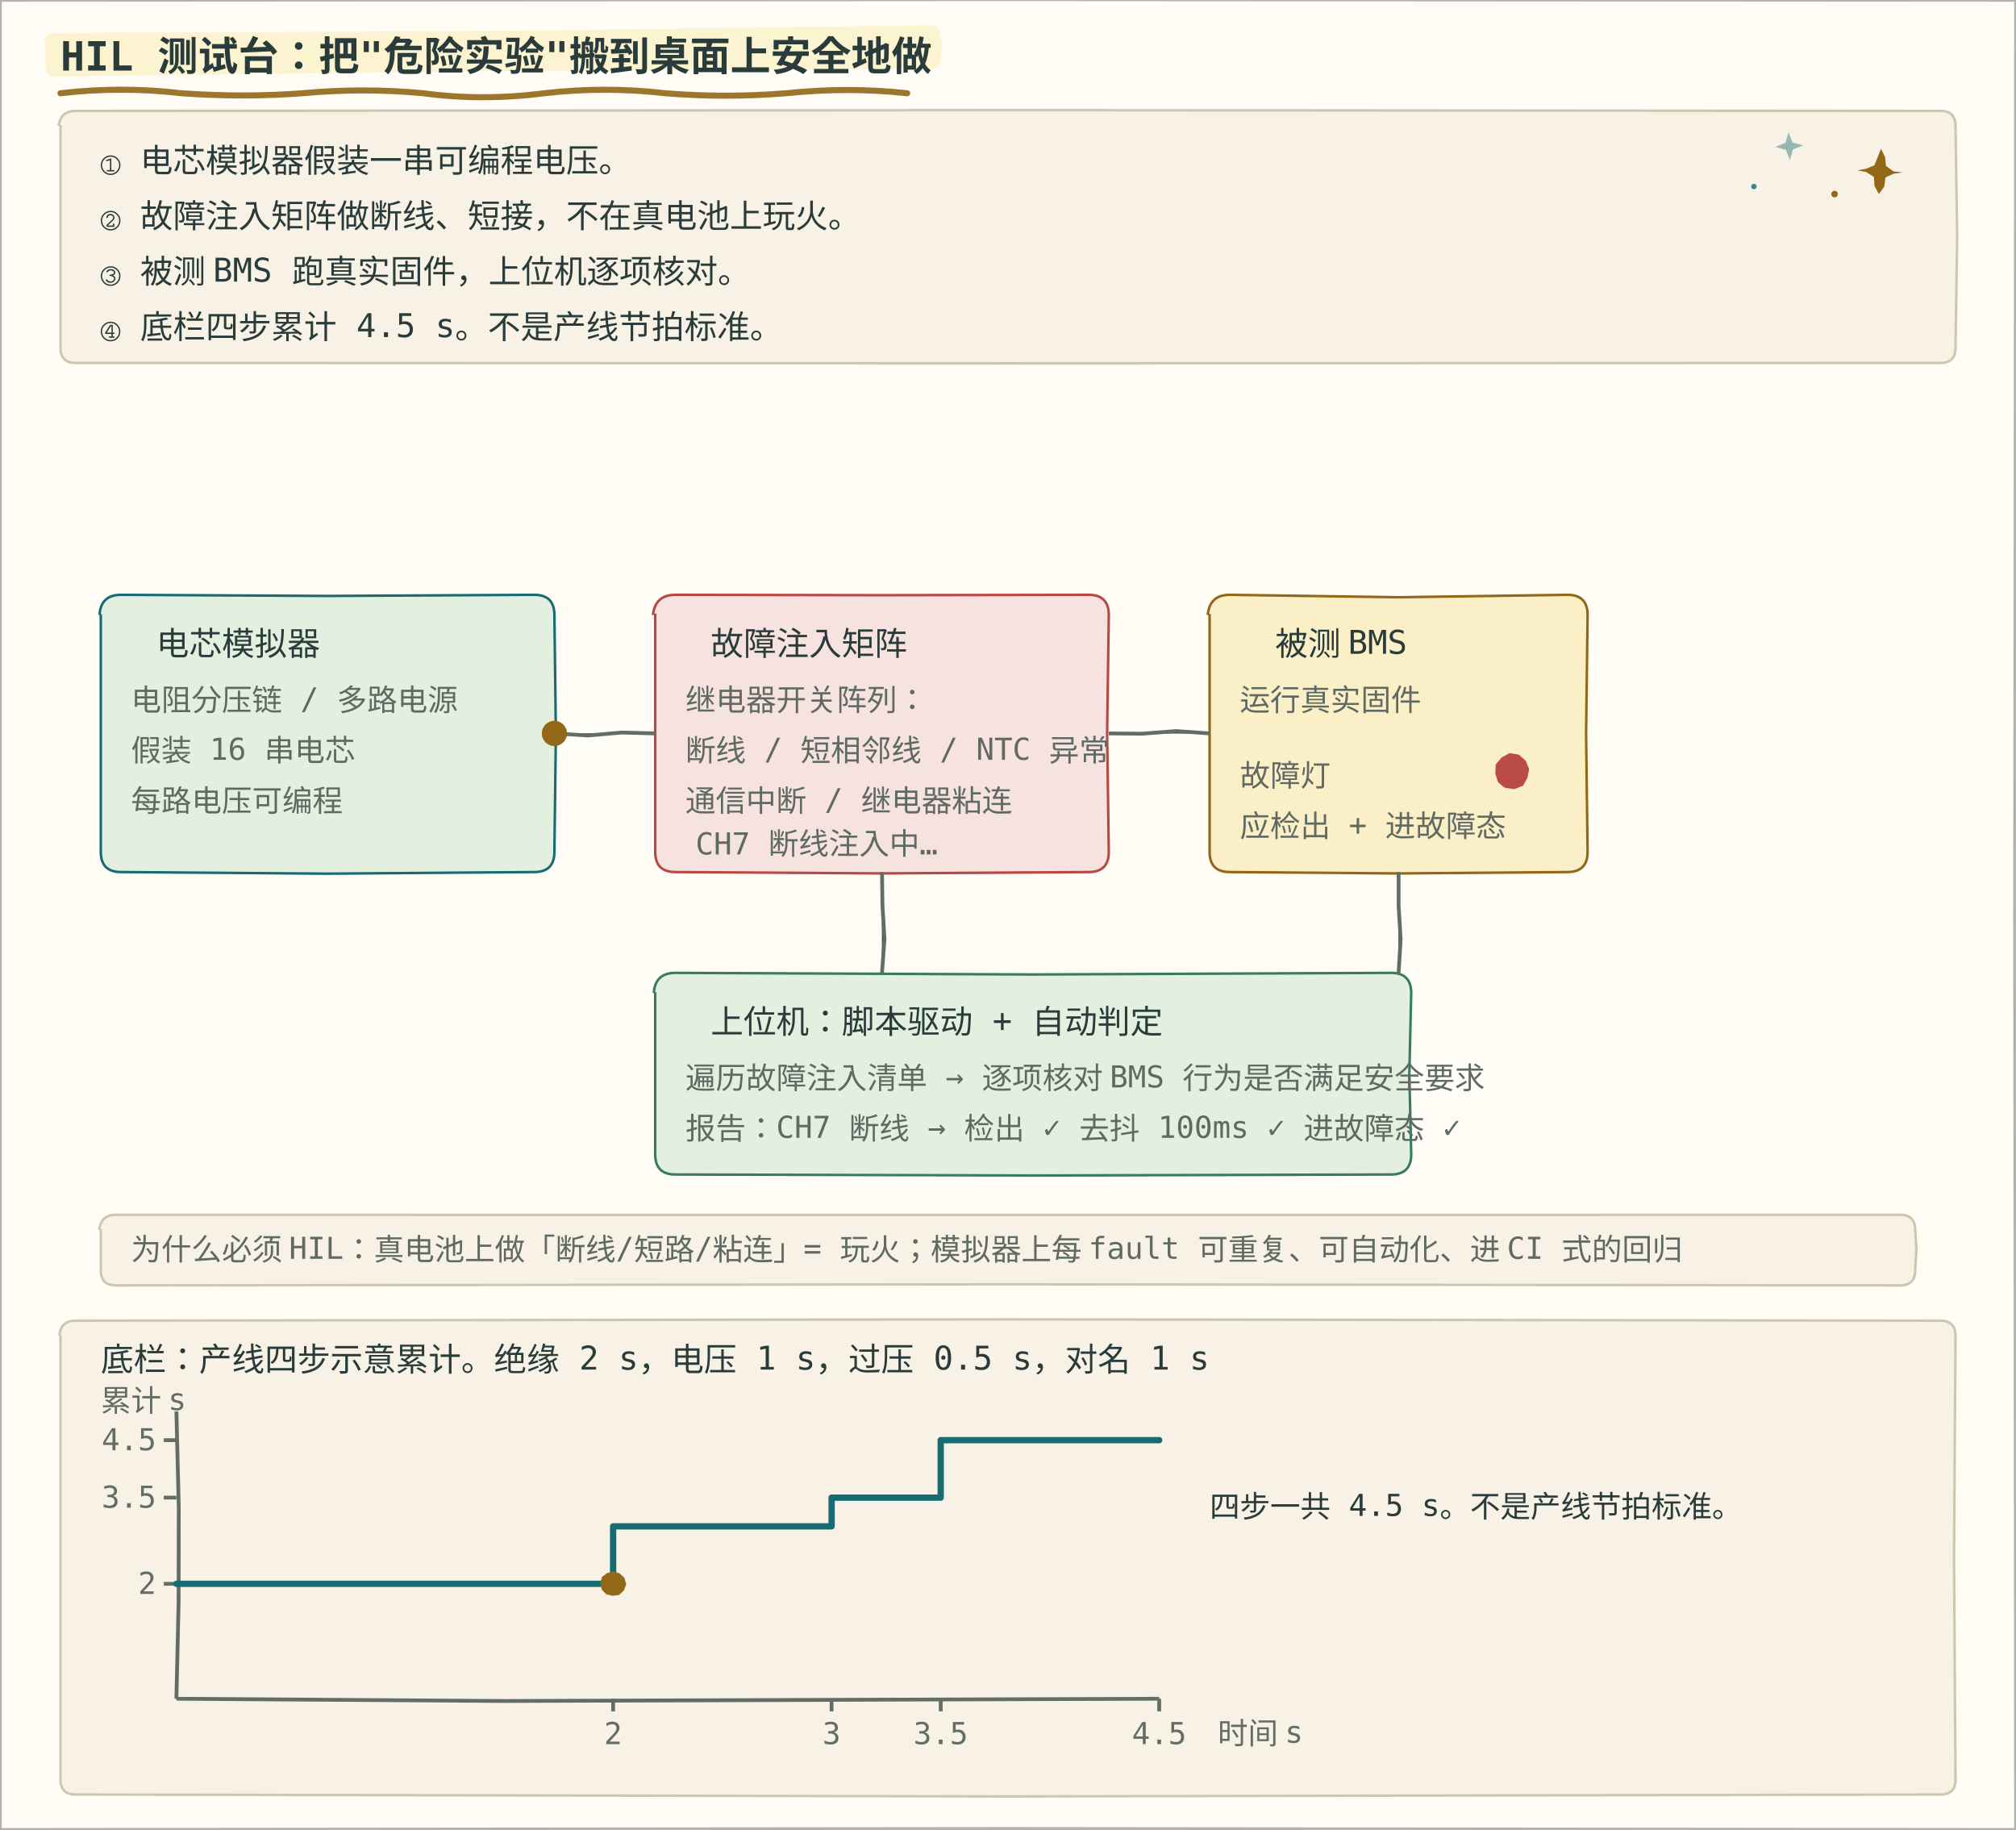
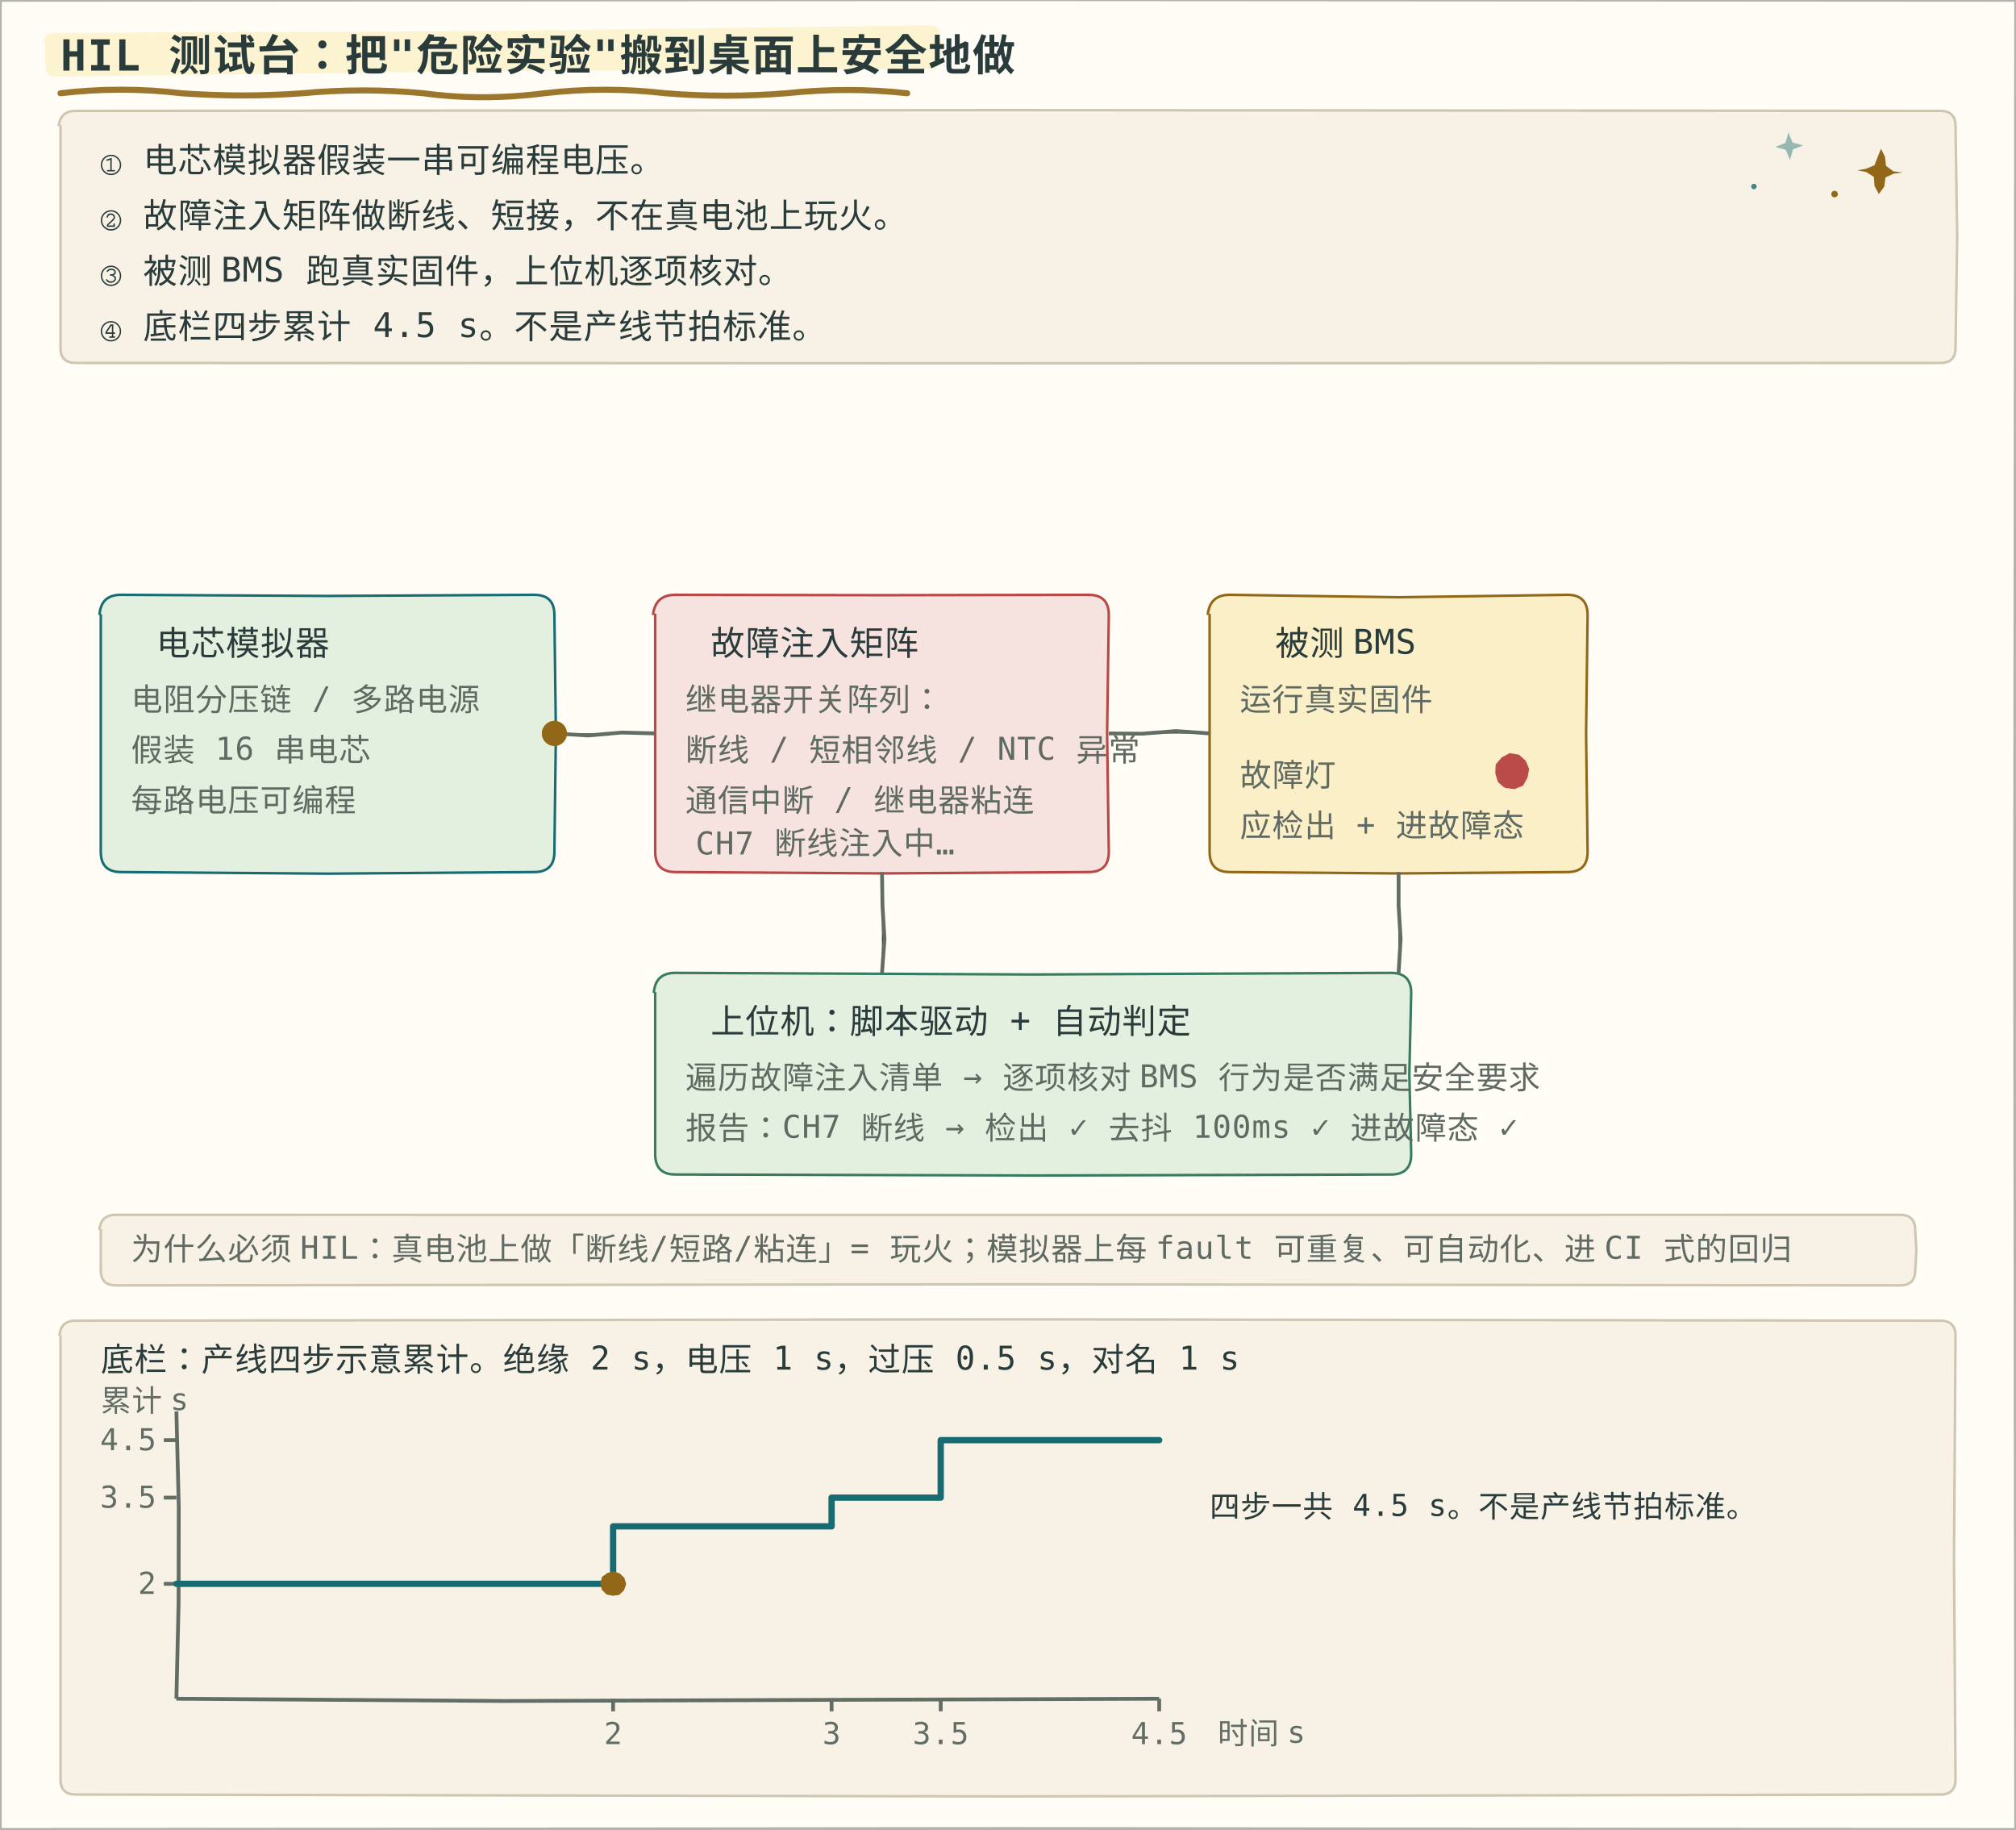
<svg xmlns="http://www.w3.org/2000/svg" data-sketch="1" viewBox="0 -156 800 726" font-family="ui-monospace, Consolas, monospace" role="img" data-snapshot-time="9">
  <style>
    .bg { fill: #fffdf5; }
    .panel { fill: #f7f2e5; stroke: #cfc6b2; }
    .box { fill: #e4f0df; stroke: #176b73; }
    .fault { fill: #f6e2df; stroke: #b84745; }
    .dut { fill: #fbefc7; stroke: #926717; }
    .pc { fill: #e4f0df; stroke: #377b60; }
-     .txt { fill: #293b3a; font-size: 13px; }
-     .small { fill: #5f6a63; font-size: 12px; }
-     .title { fill: #293b3a; font-size: 16px; font-weight: bold; }
+     .txt { fill: #293b3a; font-size: 13.5px; letter-spacing: 0.3px}
+     .small { fill: #5f6a63; font-size: 12.5px; letter-spacing: 0.3px}
+     .title { fill: #293b3a; font-size: 17px; font-weight: bold; letter-spacing: 0.5px}
    .wire { stroke: #626d65; stroke-width: 1.5; }
    .sig { fill: #926717; }
    .led { fill: #b84745; }
    @media (prefers-color-scheme: dark) {
      .bg { fill: #192727; }
      .panel { fill: #223333; stroke: #496160; }
      .box { fill: #293f35; stroke: #7ec5c5; }
      .fault { fill: #483336; stroke: #f39b91; }
      .dut { fill: #453e2b; stroke: #dfbd78; }
      .pc { fill: #293f35; stroke: #8fc7a2; }
-       .txt { fill: #edf0e5; }
-       .small { fill: #b0beb3; }
-       .title { fill: #edf0e5; }
+       .txt { fill: #edf0e5; letter-spacing: 0.3px}
+       .small { fill: #b0beb3; letter-spacing: 0.3px}
+       .title { fill: #edf0e5;; font-weight: 800; letter-spacing: 0.5px}
      .wire { stroke: #b0beb3; }
      .led { fill: #f39b91; }
      .sig { fill: #dfbd78; }
    }
  </style>
  <style>
    .dpanel { fill: #f7f2e5; stroke: #cfc6b2; }
    .dtitle { fill: #293b3a; font-size: 13px; }
    .dsmall { fill: #626d65; font-size: 12px; }
    .dnote { fill: #293b3a; font-size: 12px; }
    .daxis { stroke: #626d65; stroke-width: 1.5; fill: none; }
    .dblue { stroke: #176b73; stroke-width: 2.5; fill: none; }
    .dred { stroke: #b84745; stroke-width: 2.5; fill: none; }
    .dgreen { stroke: #377b60; stroke-width: 2.2; fill: none; }
    .ddot { fill: #926717; }
    @media (prefers-color-scheme: dark) {
      .dpanel { fill: #223333; stroke: #496160; }
      .dtitle { fill: #edf0e5; }
      .dsmall { fill: #b0beb3; }
      .dnote { fill: #edf0e5; }
      .daxis { stroke: #b0beb3; }
      .dblue { stroke: #7ec5c5; }
      .dred { stroke: #f39b91; }
      .dgreen { stroke: #8fc7a2; }
      .ddot { fill: #dfbd78; }
    }
</style>
  <style id="bms-motion">
    /* bms-motion: 手帐式动效注记（纯装饰，不改技术几何与既有 SMIL 时序） */
    .bms-marker { fill: #fbefc7; opacity: .78; }
    .bms-under { fill: none; stroke: #926717; stroke-width: 2.4; stroke-linecap: round; opacity: .9; }
    .bms-spark-line { fill: none; stroke: #926717; stroke-width: 1.9; stroke-linecap: round; }
    .bms-spark-fill { fill: #926717; }
    .bms-spark-soft { fill: #176b73; opacity: .8; }
    .bms-sticker { fill: none; stroke: #926717; stroke-width: 2; stroke-dasharray: 7 5; stroke-linecap: round; opacity: .85; }
    .bms-halo { fill: none; stroke: #926717; stroke-width: 2; }
    .bms-marker, .bms-under, .bms-sticker, .bms-halo,
    .bms-spark, .bms-success, .bms-doodle { pointer-events: none; }
    circle:has(&gt; animateMotion) { filter: drop-shadow(0 0 2px rgba(146,103,23,.5)) drop-shadow(0 0 5px rgba(196,145,52,.45)); }
    rect:has(&gt; animateMotion) { filter: drop-shadow(0 0 3px rgba(196,145,52,.75)); }
    g:has(&gt; circle):has(&gt; path.stroke-check) { filter: drop-shadow(0 0 5px rgba(55,123,96,.5)); }
    @media (prefers-color-scheme: dark) {
      .bms-marker { fill: #453e2b; opacity: .85; }
      .bms-under { stroke: #dfbd78; }
      .bms-spark-line { stroke: #dfbd78; }
      .bms-spark-fill { fill: #dfbd78; }
      .bms-spark-soft { fill: #7ec5c5; }
      .bms-sticker { stroke: #dfbd78; }
      .bms-halo { stroke: #dfbd78; }
      circle:has(&gt; animateMotion) { filter: drop-shadow(0 0 2px rgba(223,189,120,.8)) drop-shadow(0 0 7px rgba(223,189,120,.9)); }
      rect:has(&gt; animateMotion) { filter: drop-shadow(0 0 6px rgba(223,189,120,.8)); }
      g:has(&gt; circle):has(&gt; path.stroke-check) { filter: drop-shadow(0 0 6px rgba(143,199,162,.7)); }
    }
    @media (prefers-reduced-motion: reduce) { .bms-spark, .bms-success, .bms-doodle { display: none; } }
</style>
  <path d="M-0.44 -156Q0 -156 0 -156L400 -156.23L800 -156Q800 -156 800 -156L800.81 207L800 570Q800 570 800 570L400 570.1L0 570Q0 570 0 570L0 -156.26" class="bg" />
  <path d="M17.17 -139.1Q18 -142.9 21.8 -142.9L195.55 -142.17L369.3 -142.9Q373.1 -142.9 373.1 -139.1L374.02 -134.25L373.1 -129.4Q373.1 -125.6 369.3 -125.6L195.55 -126.23L21.8 -125.6Q18 -125.6 18 -129.4L18 -139.6" class="bms-marker" aria-hidden="true" transform="rotate(-.5 18.0 -134.2)" />
  <path d="M24 -119Q48.12 -121.82 72 -119Q96.57 -117.26 120 -119Q144.07 -121.25 168 -119Q191.24 -115.85 216 -119Q240 -121.79 264 -119Q287.74 -117.07 312 -119Q336.51 -121.57 360 -119" class="bms-under" aria-hidden="true" />
  <text class="title" x="24" y="-128" opacity="1" style="opacity: 1;">HIL 测试台：把"危险实验"搬到桌面上安全地做</text>
  <path d="M23.29 -106Q24 -112 30 -112L400 -112.3L770 -112Q776 -112 776 -106L776.66 -62L776 -18Q776 -12 770 -12L400 -11.85L30 -12Q24 -12 24 -18L24 -106.43" class="panel" />
  <g class="bms-doodle" aria-hidden="true" transform="matrix(0.9989171 0.0465253 -0.0465253 0.9989171 746 -88)" opacity="1" style="opacity: 1;">
    <path d="M0 -9L1.76 -5.86L2.3 -2.3L5.35 -0.26L9 0L5.48 0.66L2.3 2.3L2.01 5.94L0 9L-1.87 5.9L-2.3 2.3L-5.43 0.5L-9 0L-5.53 -0.79L-2.3 -2.3Z" class="bms-spark-fill" />
  </g>
  <g class="bms-doodle" aria-hidden="true" transform="matrix(0.9985091 -0.05458477 0.05458477 0.9985091 710 -98)" opacity="0.536" style="opacity: 0.536;">
    <path d="M0 -5.5L1.4 -1.4L5.5 0L1.4 1.4L0 5.5L-1.4 1.4L-5.5 0L-1.4 -1.4Z" class="bms-spark-soft" />
  </g>
  <g class="bms-doodle" aria-hidden="true">
    <circle class="bms-spark-fill" cx="728.0" cy="-79.0" r="1.3" />
    <circle class="bms-spark-soft" cx="696.0" cy="-82.0" r="1.1" />
  </g>
  <text class="txt" x="40" y="-88" opacity="1" style="opacity: 1;">① 电芯模拟器假装一串可编程电压。</text>
  <text class="txt" x="40" y="-66" opacity="1" style="opacity: 1;">② 故障注入矩阵做断线、短接，不在真电池上玩火。</text>
  <text class="txt" x="40" y="-44" opacity="1" style="opacity: 1;">③ 被测 BMS 跑真实固件，上位机逐项核对。</text>
  <text class="txt" x="40" y="-22" opacity="1" style="opacity: 1;">④ 底栏四步累计 4.5 s。不是产线节拍标准。</text>
  <path d="M-0.76 0Q0 0 0 0L400 -0.01L800 0Q800 0 800 0L800.06 285L800 570Q800 570 800 570L400 570.71L0 570Q0 570 0 570L0 -0.46" class="bg" />
  <path d="M39.49 88Q40 80 48 80L130 80.45L212 80Q220 80 220 88L220.59 135L220 182Q220 190 212 190L130 190.64L48 190Q40 190 40 182L40 87.69" class="box" />
  <text class="txt" x="62" y="104">电芯模拟器</text>
  <text class="small" x="52" y="126">电阻分压链 / 多路电源</text>
  <text class="small" x="52" y="146">假装 16 串电芯</text>
  <text class="small" x="52" y="166">每路电压可编程</text>
  <path d="M259.11 88Q260 80 268 80L350 80.15L432 80Q440 80 440 88L439.33 135L440 182Q440 190 432 190L350 190.54L268 190Q260 190 260 182L260 87.46" class="fault" />
  <text class="txt" x="282" y="104">故障注入矩阵</text>
  <text class="small" x="272" y="126">继电器开关阵列：</text>
  <text class="small" x="272" y="146">断线 / 短相邻线 / NTC 异常</text>
  <text class="small" x="272" y="166">通信中断 / 继电器粘连</text>
  <text class="small" x="276" y="183">CH7 断线注入中…</text>
  <path d="M479.27 88Q480 80 488 80L555 80.97L622 80Q630 80 630 88L629.4 135L630 182Q630 190 622 190L555 190.55L488 190Q480 190 480 182L480 87.56" class="dut" />
  <text class="txt" x="506" y="104">被测 BMS</text>
  <text class="small" x="492" y="126">运行真实固件</text>
  <path d="M597.24 156.68L594.42 154.3L593.37 150.88L593.54 147.33L595.83 144.58L599.04 142.82L602.71 143.42L605.43 145.82L606.8 149.09L606.16 152.54L604.4 155.72L600.95 157.11L597.28 156.59L594.75 154.83" class="led" opacity="0.976" style="opacity: 0.976;" />
  <text class="small" x="492" y="156">故障灯</text>
  <text class="small" x="492" y="176">应检出 + 进故障态</text>
  <path d="M259.45 238Q260 230 268 230L410 230.64L552 230Q560 230 560 238L559.26 270L560 302Q560 310 552 310L410 310.4L268 310Q260 310 260 302L260 237.67" class="pc" />
  <text class="txt" x="282" y="254">上位机：脚本驱动 + 自动判定</text>
  <text class="small" x="272" y="276">遍历故障注入清单 → 逐项核对 BMS 行为是否满足安全要求</text>
  <text class="small" x="272" y="296" opacity="0.998" style="opacity: 0.998;">报告：CH7 断线 → 检出 ✓ 去抖 100ms ✓ 进故障态 ✓</text>
  <path d="M220 135L233.33 135.82L246.67 134.65L260 135" class="wire" />
  <path d="M440 135L453.33 135.1L466.67 134.06L480 135" class="wire" />
  <path d="M555 190L555 203.33L555.81 216.67L555 230" class="wire" />
  <path d="M350 190L350.19 203.33L350.99 216.67L350 230" class="wire" />
  <circle class="sig" r="5" transform="matrix(1 0 0 1 220 135)" />
  <path d="M39.4 332Q40 326 46 326L400 326.02L754 326Q760 326 760 332L760.48 340L760 348Q760 354 754 354L400 353.57L46 354Q40 354 40 348L40 331.64" class="panel" />
  <text class="small" x="52" y="344">为什么必须 HIL：真电池上做「断线/短路/粘连」= 玩火；模拟器上每 fault 可重复、可自动化、进 CI 式的回归</text>
  <path d="M23.6 374Q24 368 30 368L400 367.47L770 368Q776 368 776 374L775.4 462L776 550Q776 556 770 556L400 556.76L30 556Q24 556 24 550L24 373.76" class="dpanel" />
  <text class="dtitle small" x="40" y="388.0">底栏：产线四步示意累计。绝缘 2 s，电压 1 s，过压 0.5 s，对名 1 s</text>
  <text class="dsmall small" x="40" y="404.0">累计 s</text>
  <path d="M70 404L70.94 442L70.87 480L70 518" class="daxis" />
  <path d="M70 518L200 518.9L330 518.44L460 518" class="daxis" />
  <line class="daxis" x1="243.3" y1="518.0" x2="243.3" y2="523.0" />
  <text class="dsmall small" x="243.3" y="536.0" text-anchor="middle">2</text>
  <line class="daxis" x1="330.0" y1="518.0" x2="330.0" y2="523.0" />
  <text class="dsmall small" x="330.0" y="536.0" text-anchor="middle">3</text>
  <line class="daxis" x1="373.3" y1="518.0" x2="373.3" y2="523.0" />
  <text class="dsmall small" x="373.3" y="536.0" text-anchor="middle">3.5</text>
  <line class="daxis" x1="460.0" y1="518.0" x2="460.0" y2="523.0" />
  <text class="dsmall small" x="460.0" y="536.0" text-anchor="middle">4.5</text>
  <line class="daxis" x1="65.0" y1="472.4" x2="70.0" y2="472.4" />
  <text class="dsmall small" x="62.0" y="476.4" text-anchor="end">2</text>
  <line class="daxis" x1="65.0" y1="438.2" x2="70.0" y2="438.2" />
  <text class="dsmall small" x="62.0" y="442.2" text-anchor="end">3.5</text>
  <line class="daxis" x1="65.0" y1="415.4" x2="70.0" y2="415.4" />
  <text class="dsmall small" x="62.0" y="419.4" text-anchor="end">4.5</text>
  <polyline class="dblue" points="70.0,472.4 243.3,472.4 243.3,449.6 330.0,449.6 330.0,438.2 373.3,438.2 373.3,415.4 460.0,415.4" stroke-linejoin="round" stroke-linecap="round" />
  <path d="M238.21 472.21L238.9 469.64L241.02 468.1L243.48 467.45L245.89 468.28L247.78 470.03L248.5 472.59L247.56 475.07L245.65 476.83L243.13 477.14L240.66 476.61L238.83 474.77L238.19 472.21L238.65 470.02" class="ddot" />
  <text class="dsmall small" x="483.2" y="536.0" text-anchor="start">时间 s</text>
  <text class="dnote small" x="480" y="446.0">四步一共 4.5 s。不是产线节拍标准。</text>
  <path d="M-0.44 -156Q0 -156 0 -156L400 -156.26L800 -156Q800 -156 800 -156L799.57 207L800 570Q800 570 800 570L400 569.61L0 570Q0 570 0 570L0 -156.26" fill="none" stroke="currentColor" opacity="0.3" stroke-width="1.4" />
</svg>
